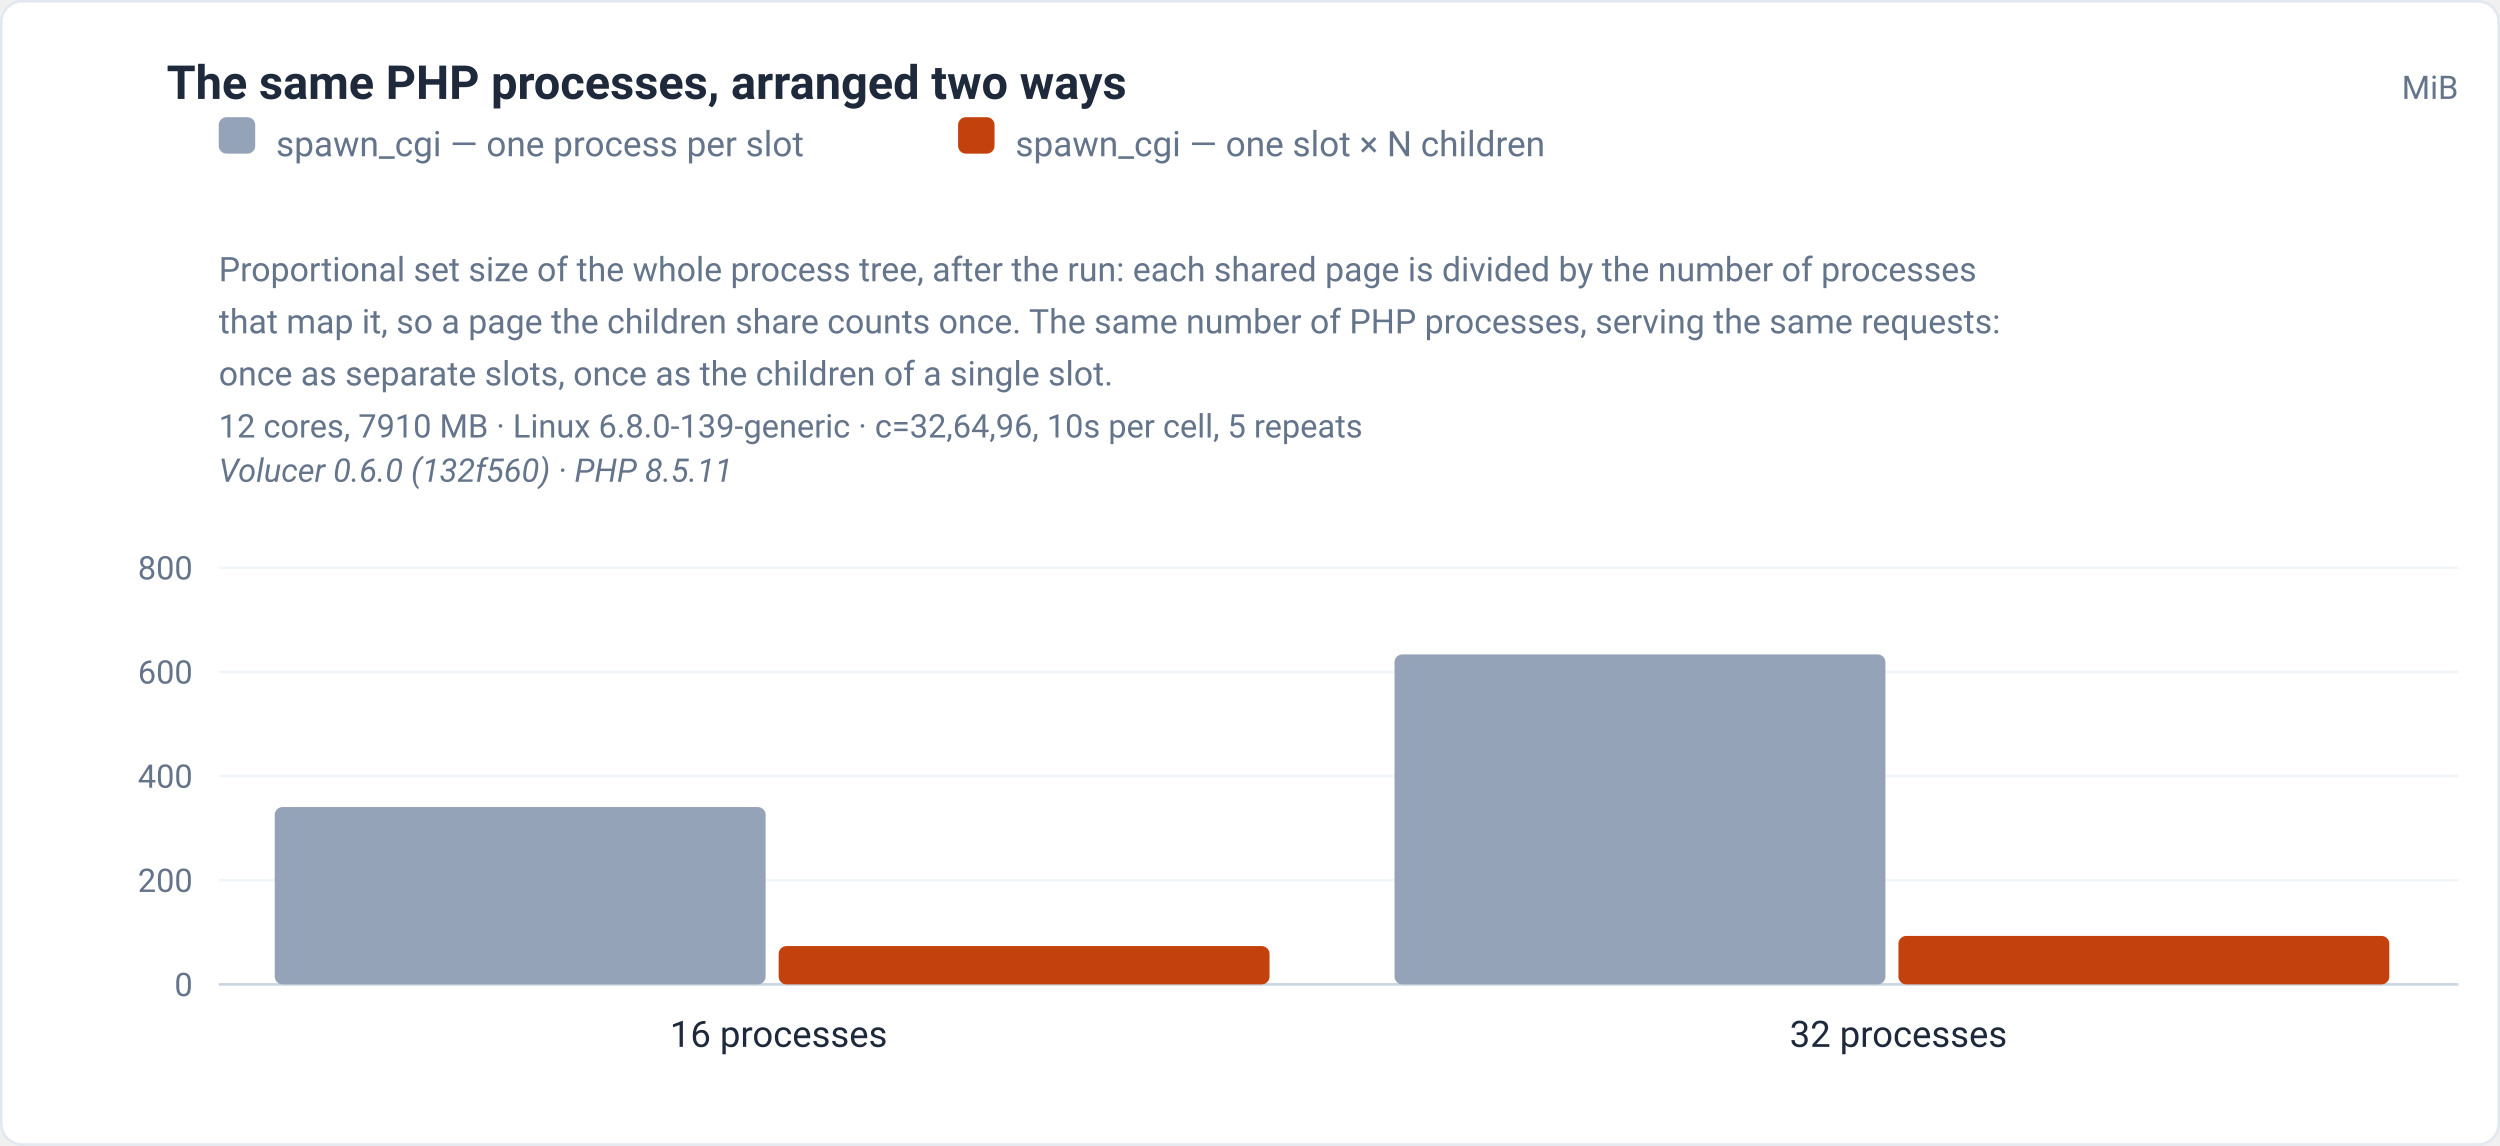
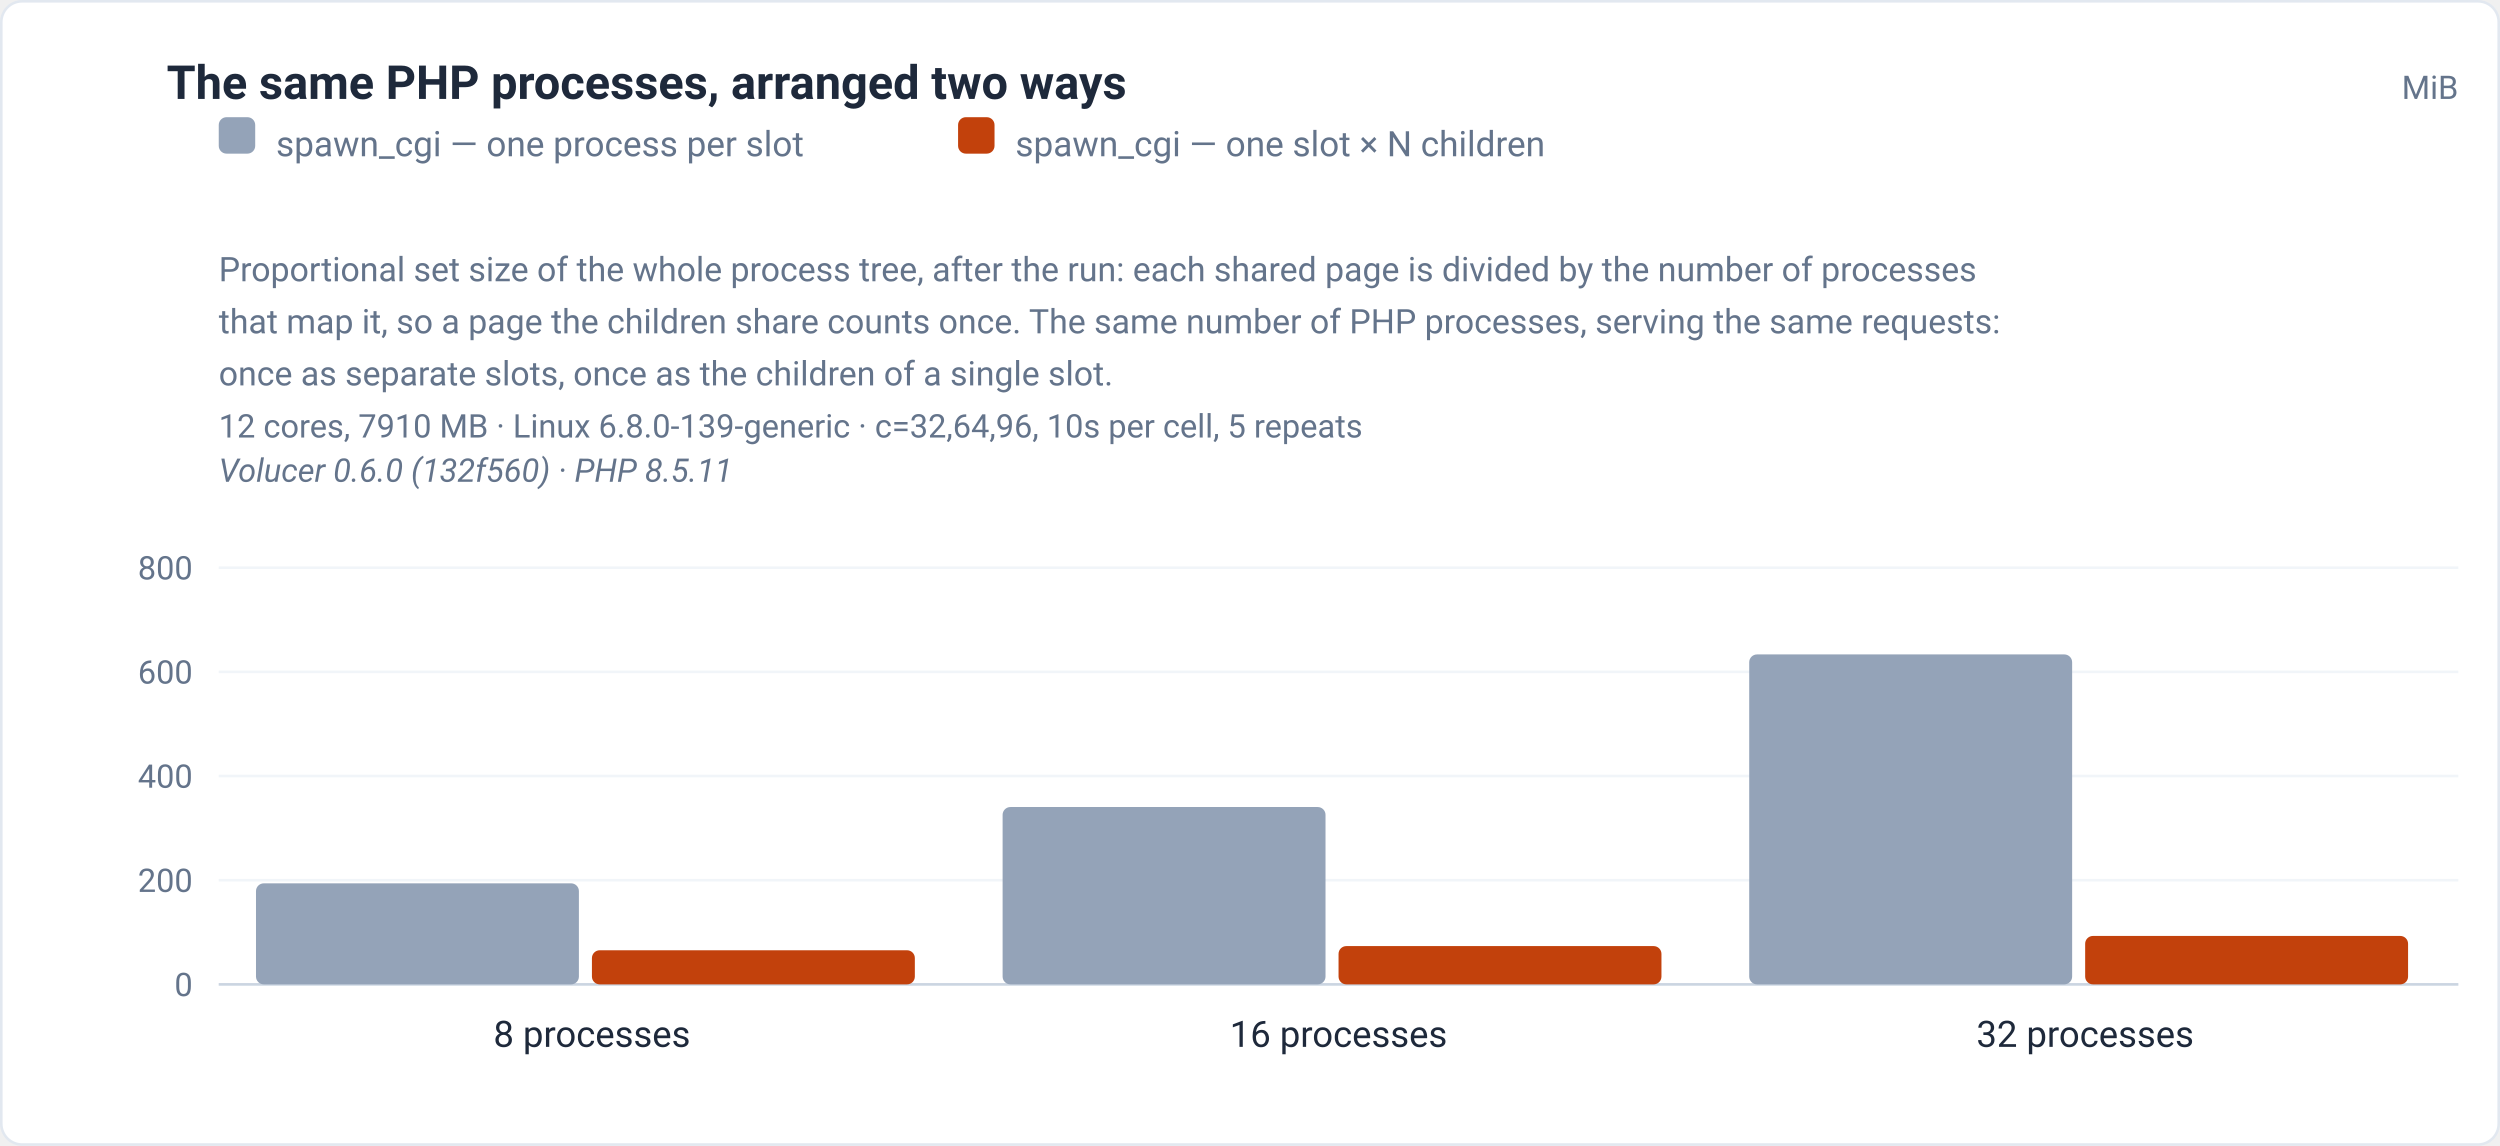
<svg xmlns="http://www.w3.org/2000/svg" width="960" height="440" viewBox="0 0 960 440" role="img" aria-label="The same PHP processes, arranged two ways">
  <rect x="0.5" y="0.5" width="959" height="439" rx="8" fill="#ffffff" stroke="#e2e8f0" />
  <text x="64.0" y="38.0" font-family="-apple-system,BlinkMacSystemFont,'Segoe UI',Roboto,Helvetica,Arial,sans-serif" font-size="18" fill="#1e293b" text-anchor="start" font-weight="600">The same PHP processes, arranged two ways</text>
  <rect x="84.0" y="45.0" width="14" height="14" rx="3" fill="#94a3b8" />
  <text x="106.0" y="60.0" font-family="-apple-system,BlinkMacSystemFont,'Segoe UI',Roboto,Helvetica,Arial,sans-serif" font-size="13.5" fill="#64748b" text-anchor="start" font-weight="normal">spawn_cgi — one process per slot</text>
  <rect x="367.9" y="45.0" width="14" height="14" rx="3" fill="#c2410c" />
  <text x="389.9" y="60.0" font-family="-apple-system,BlinkMacSystemFont,'Segoe UI',Roboto,Helvetica,Arial,sans-serif" font-size="13.5" fill="#64748b" text-anchor="start" font-weight="normal">spawn_cgi — one slot × N children</text>
  <text x="84.0" y="108.0" font-family="-apple-system,BlinkMacSystemFont,'Segoe UI',Roboto,Helvetica,Arial,sans-serif" font-size="13.0" fill="#64748b" text-anchor="start" font-weight="normal">Proportional set size of the whole process tree, after the run: each shared page is divided by the number of processes</text>
  <text x="84.0" y="128.0" font-family="-apple-system,BlinkMacSystemFont,'Segoe UI',Roboto,Helvetica,Arial,sans-serif" font-size="13.0" fill="#64748b" text-anchor="start" font-weight="normal">that map it, so a page the children share counts once. The same number of PHP processes, serving the same requests:</text>
  <text x="84.0" y="148.0" font-family="-apple-system,BlinkMacSystemFont,'Segoe UI',Roboto,Helvetica,Arial,sans-serif" font-size="13.0" fill="#64748b" text-anchor="start" font-weight="normal">once as separate slots, once as the children of a single slot.</text>
  <text x="84.0" y="168.0" font-family="-apple-system,BlinkMacSystemFont,'Segoe UI',Roboto,Helvetica,Arial,sans-serif" font-size="12.5" fill="#64748b" text-anchor="start" font-weight="normal">12 cores, 7910 MB · Linux 6.8.0-139-generic · c=32,64,96, 10s per cell, 5 repeats</text>
  <text x="84.0" y="185.0" font-family="-apple-system,BlinkMacSystemFont,'Segoe UI',Roboto,Helvetica,Arial,sans-serif" font-size="12.5" fill="#64748b" text-anchor="start" font-weight="normal" font-style="italic">Volucer 0.6.0 (132f560) · PHP 8.5.11</text>
  <line x1="84" y1="378.0" x2="944" y2="378.0" stroke="#f1f5f9" stroke-width="1" />
  <text x="74.0" y="382.5" font-family="-apple-system,BlinkMacSystemFont,'Segoe UI',Roboto,Helvetica,Arial,sans-serif" font-size="12.5" fill="#64748b" text-anchor="end" font-weight="normal">0</text>
  <line x1="84" y1="338.0" x2="944" y2="338.0" stroke="#f1f5f9" stroke-width="1" />
  <text x="74.0" y="342.5" font-family="-apple-system,BlinkMacSystemFont,'Segoe UI',Roboto,Helvetica,Arial,sans-serif" font-size="12.5" fill="#64748b" text-anchor="end" font-weight="normal">200</text>
  <line x1="84" y1="298.0" x2="944" y2="298.0" stroke="#f1f5f9" stroke-width="1" />
  <text x="74.0" y="302.5" font-family="-apple-system,BlinkMacSystemFont,'Segoe UI',Roboto,Helvetica,Arial,sans-serif" font-size="12.5" fill="#64748b" text-anchor="end" font-weight="normal">400</text>
  <line x1="84" y1="258.0" x2="944" y2="258.0" stroke="#f1f5f9" stroke-width="1" />
  <text x="74.0" y="262.5" font-family="-apple-system,BlinkMacSystemFont,'Segoe UI',Roboto,Helvetica,Arial,sans-serif" font-size="12.5" fill="#64748b" text-anchor="end" font-weight="normal">600</text>
  <line x1="84" y1="218.0" x2="944" y2="218.0" stroke="#f1f5f9" stroke-width="1" />
  <text x="74.0" y="222.5" font-family="-apple-system,BlinkMacSystemFont,'Segoe UI',Roboto,Helvetica,Arial,sans-serif" font-size="12.5" fill="#64748b" text-anchor="end" font-weight="normal">800</text>
  <line x1="84" y1="378" x2="944" y2="378" stroke="#cbd5e1" stroke-width="1" />
-   <rect x="105.5" y="309.9" width="188.5" height="68.1" rx="3" fill="#94a3b8" />
-   <rect x="299.0" y="363.3" width="188.5" height="14.7" rx="3" fill="#c2410c" />
-   <text x="299.0" y="402.0" font-family="-apple-system,BlinkMacSystemFont,'Segoe UI',Roboto,Helvetica,Arial,sans-serif" font-size="14.0" fill="#1e293b" text-anchor="middle" font-weight="normal">16 processes</text>
-   <rect x="535.5" y="251.3" width="188.5" height="126.7" rx="3" fill="#94a3b8" />
-   <rect x="729.0" y="359.4" width="188.5" height="18.6" rx="3" fill="#c2410c" />
-   <text x="729.0" y="402.0" font-family="-apple-system,BlinkMacSystemFont,'Segoe UI',Roboto,Helvetica,Arial,sans-serif" font-size="14.0" fill="#1e293b" text-anchor="middle" font-weight="normal">32 processes</text>
+   <rect x="98.3" y="339.2" width="124.0" height="38.8" rx="3" fill="#94a3b8" />
+   <rect x="227.3" y="364.9" width="124.0" height="13.1" rx="3" fill="#c2410c" />
+   <text x="227.3" y="402.0" font-family="-apple-system,BlinkMacSystemFont,'Segoe UI',Roboto,Helvetica,Arial,sans-serif" font-size="14.0" fill="#1e293b" text-anchor="middle" font-weight="normal">8 processes</text>
+   <rect x="385.0" y="309.9" width="124.0" height="68.1" rx="3" fill="#94a3b8" />
+   <rect x="514.0" y="363.3" width="124.0" height="14.7" rx="3" fill="#c2410c" />
+   <text x="514.0" y="402.0" font-family="-apple-system,BlinkMacSystemFont,'Segoe UI',Roboto,Helvetica,Arial,sans-serif" font-size="14.0" fill="#1e293b" text-anchor="middle" font-weight="normal">16 processes</text>
+   <rect x="671.7" y="251.3" width="124.0" height="126.7" rx="3" fill="#94a3b8" />
+   <rect x="800.7" y="359.4" width="124.0" height="18.6" rx="3" fill="#c2410c" />
+   <text x="800.7" y="402.0" font-family="-apple-system,BlinkMacSystemFont,'Segoe UI',Roboto,Helvetica,Arial,sans-serif" font-size="14.0" fill="#1e293b" text-anchor="middle" font-weight="normal">32 processes</text>
  <text x="944.0" y="38.0" font-family="-apple-system,BlinkMacSystemFont,'Segoe UI',Roboto,Helvetica,Arial,sans-serif" font-size="12.5" fill="#64748b" text-anchor="end" font-weight="normal">MiB</text>
</svg>
